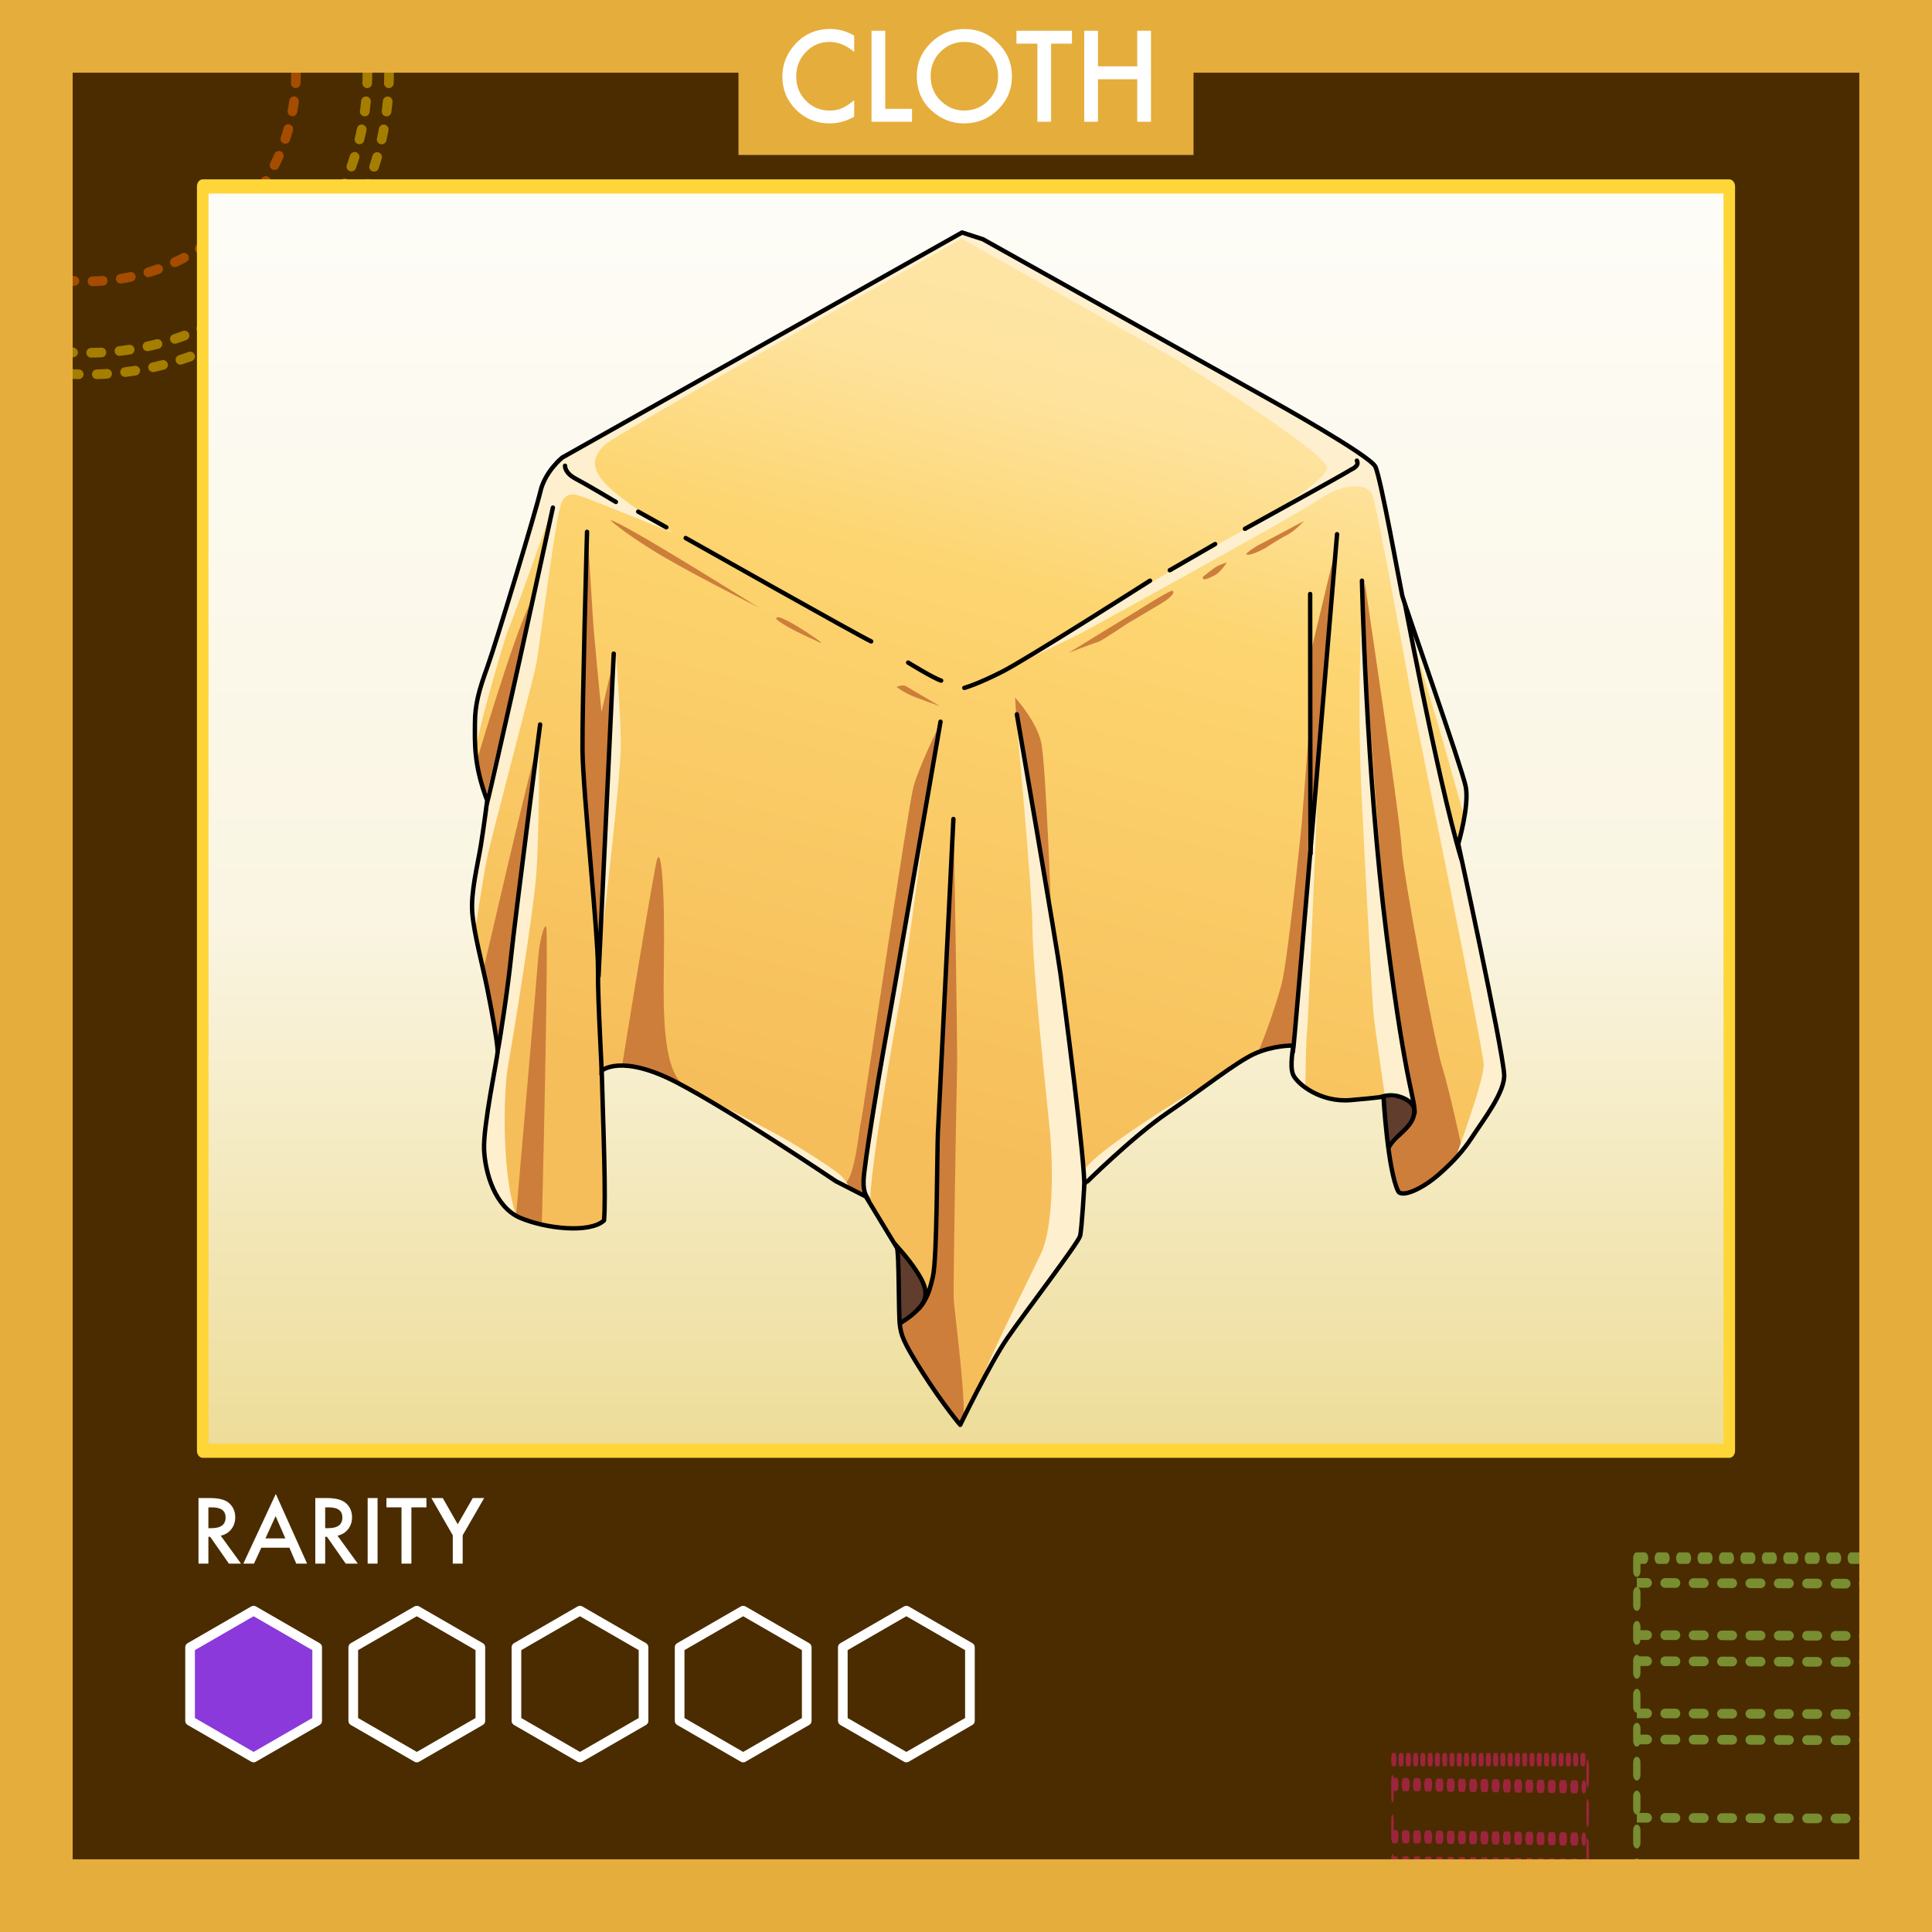
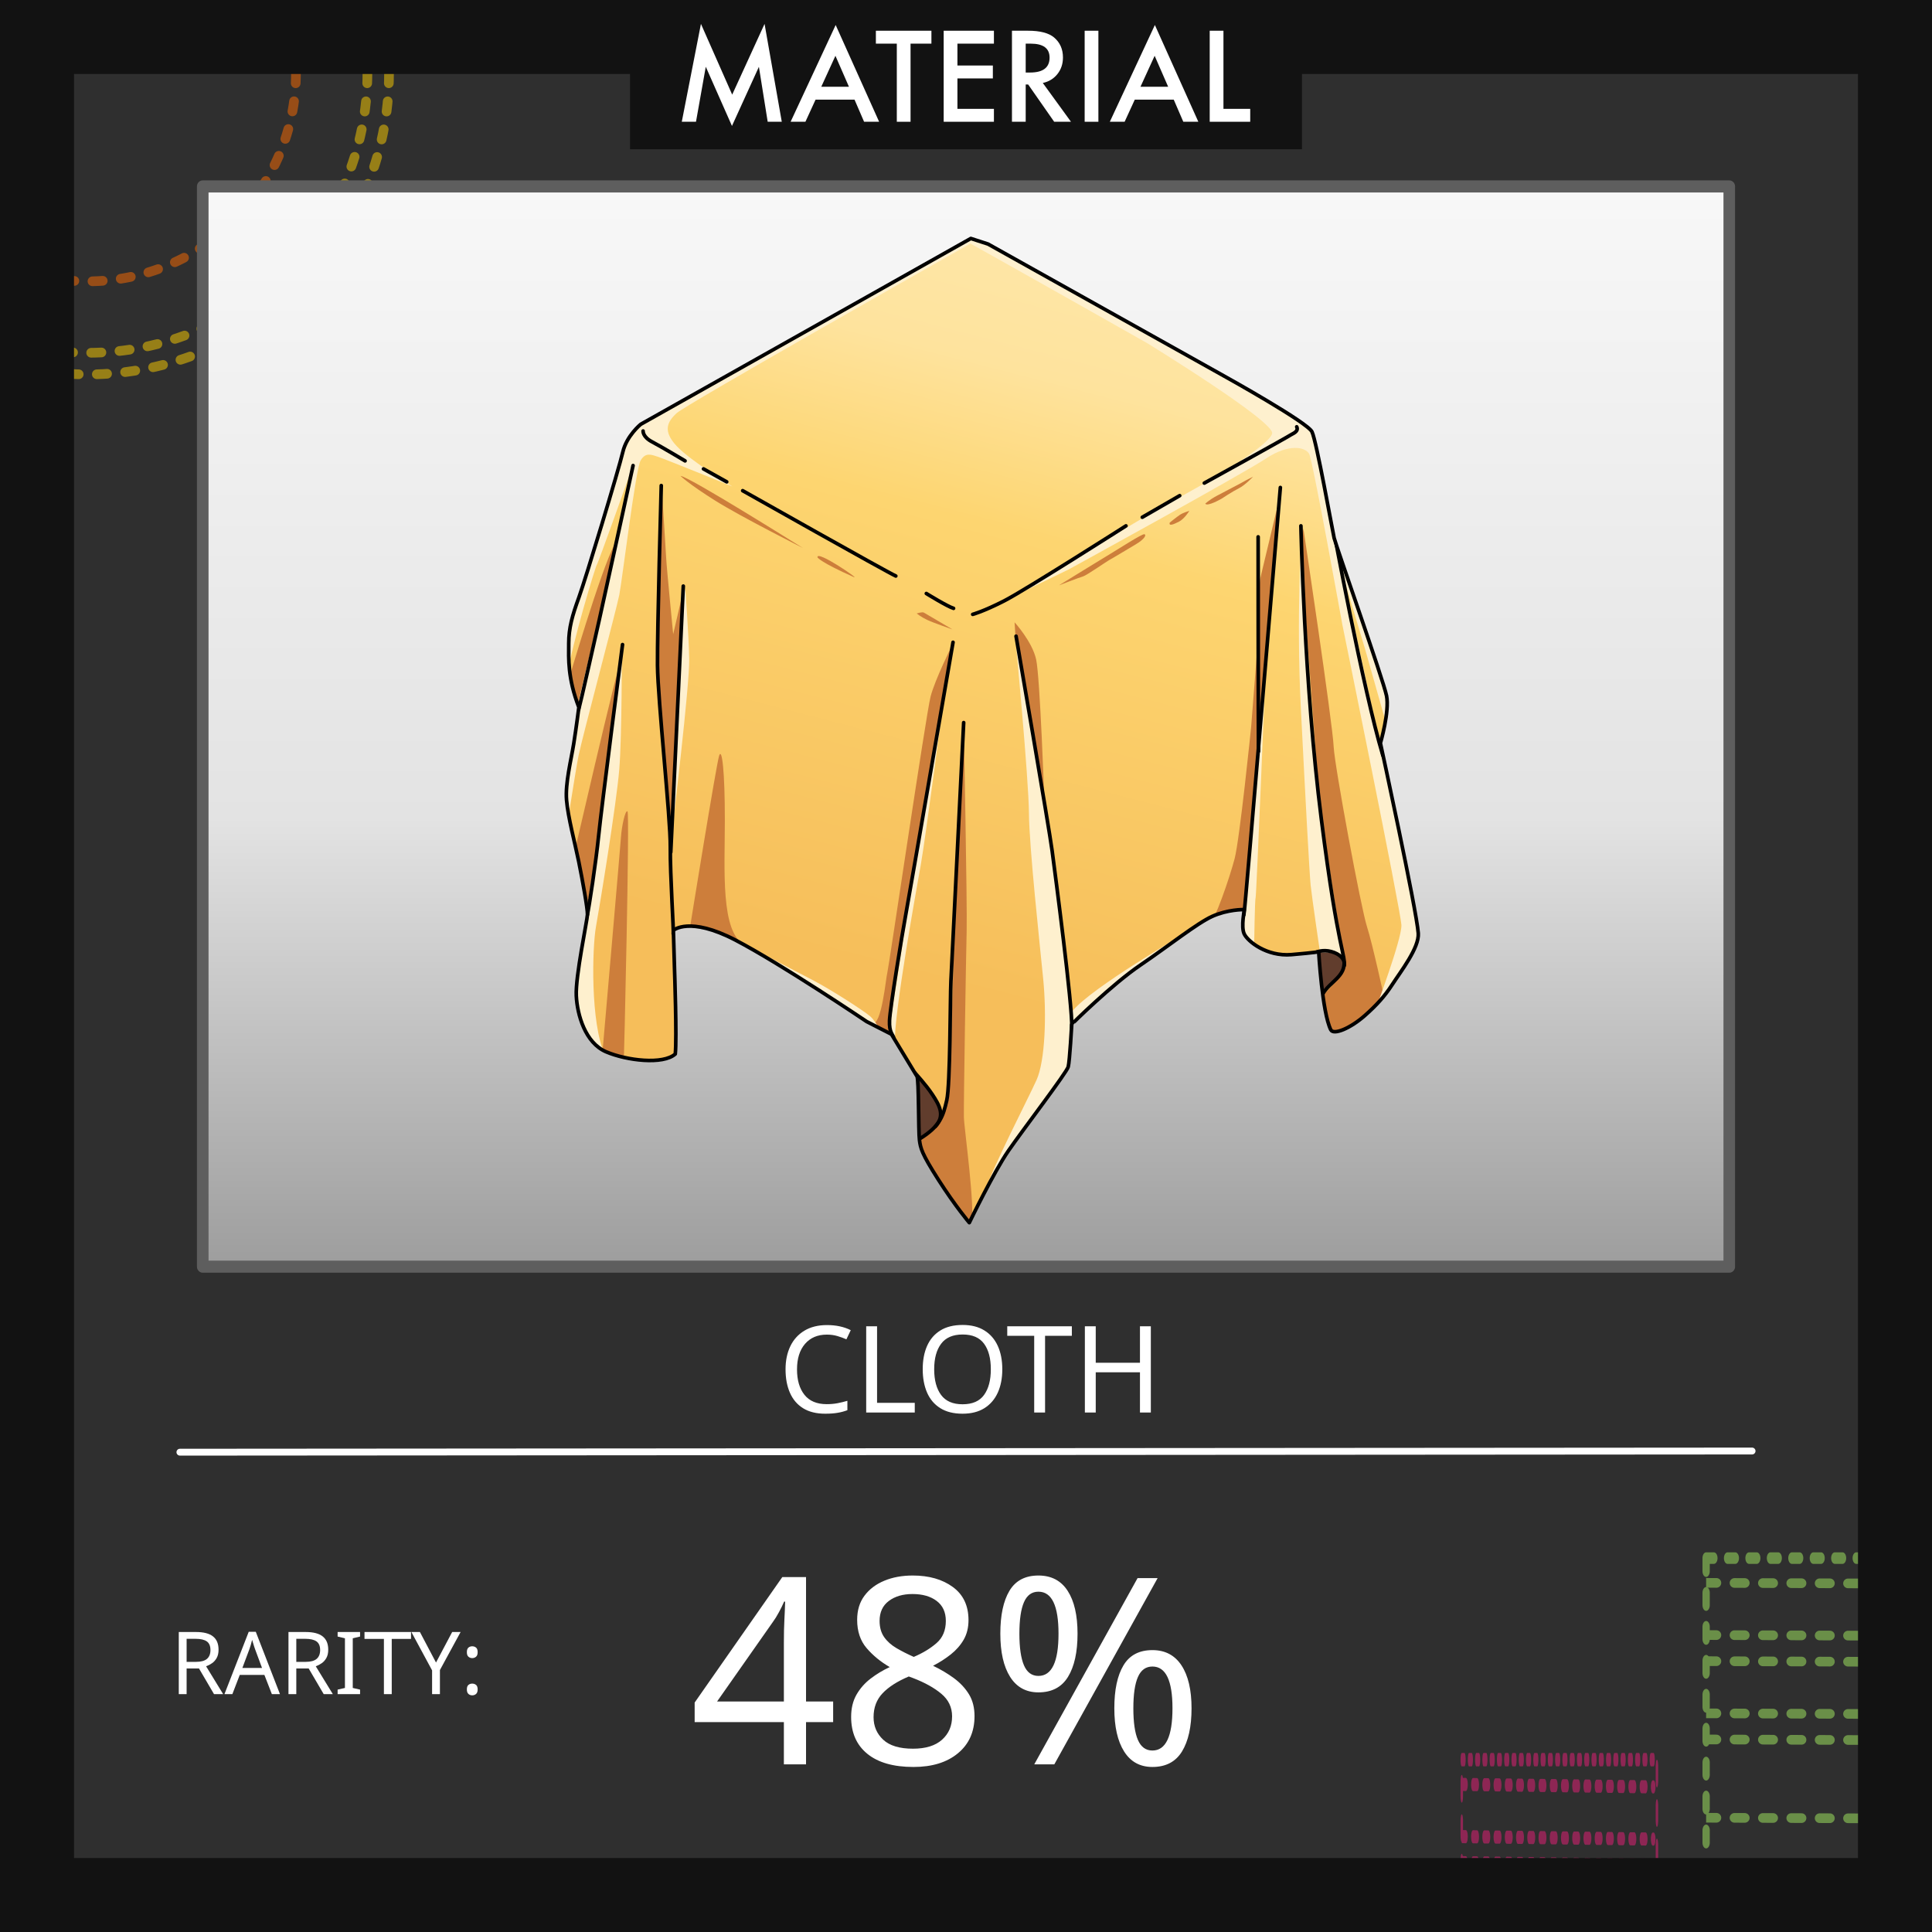
- <svg xmlns="http://www.w3.org/2000/svg" width="100%" height="100%" viewBox="0 0 800 800" version="1.1" xml:space="preserve" style="fill-rule:evenodd;clip-rule:evenodd;stroke-linecap:round;stroke-linejoin:round;stroke-miterlimit:1.5;">
-   <g id="cloth-card">
-     <rect id="bg" x="-48.418" y="-9.957" width="931.967" height="871.066" style="fill:rgb(74,44,0);" />
-     <g id="rectangles" transform="matrix(1,0,0,1,20.7283,64.1339)">
+ <svg xmlns="http://www.w3.org/2000/svg" width="100%" height="100%" viewBox="0 0 800 800" version="1.1" style="fill-rule:evenodd;clip-rule:evenodd;stroke-linecap:round;stroke-linejoin:round;stroke-miterlimit:1.5;">
+   <g id="materials-card">
+     <rect id="bg" x="-48.418" y="-9.957" width="931.967" height="871.066" style="fill:rgb(47,47,47);" />
+     <g id="rectangles" transform="matrix(1,0,0,1,49.4291,64.1339)">
      <g opacity="0.5">
        <g transform="matrix(0.660629,0,0,1.04551,351.522,-81.058)">
          <rect x="462.47" y="633.282" width="419.335" height="322.449" style="fill:none;" />
-           <clipPath id="_clip1">
+           <clipPath id="_clip1_metal">
            <rect x="462.47" y="633.282" width="419.335" height="322.449" />
          </clipPath>
-           <g clip-path="url(#_clip1)">
+           <g clip-path="url(#_clip1_metal)">
            <g transform="matrix(1.51371,0,0,0.956468,-452.99,37.369)">
              <path d="M604.78,633.282L877.032,634.306" style="fill:none;stroke:rgb(166,240,98);stroke-width:4px;stroke-dasharray:4.25,7.5,0,0;" />
            </g>
            <g transform="matrix(1.51371,0,0,0.956468,-452.99,58.0423)">
              <path d="M604.78,633.282L877.032,634.306" style="fill:none;stroke:rgb(166,240,98);stroke-width:4px;stroke-dasharray:4.25,7.5,0,0;" />
            </g>
            <g transform="matrix(1.51371,0,0,0.956468,-452.99,68.3789)">
              <path d="M604.78,633.282L877.032,634.306" style="fill:none;stroke:rgb(166,240,98);stroke-width:4px;stroke-dasharray:4.25,7.5,0,0;" />
            </g>
            <g transform="matrix(1.51371,0,0,0.956468,-452.99,89.0522)">
              <path d="M604.78,633.282L877.032,634.306" style="fill:none;stroke:rgb(166,240,98);stroke-width:4px;stroke-dasharray:4.25,7.5,0,0;" />
            </g>
            <g transform="matrix(1.51371,0,0,0.956468,-452.99,99.3888)">
              <path d="M604.78,633.282L877.032,634.306" style="fill:none;stroke:rgb(166,240,98);stroke-width:4px;stroke-dasharray:4.25,7.5,0,0;" />
            </g>
            <g transform="matrix(1.51371,0,0,0.956468,-452.99,130.399)">
              <path d="M604.78,633.282L877.032,634.306" style="fill:none;stroke:rgb(166,240,98);stroke-width:4px;stroke-dasharray:4.25,7.5,0,0;" />
            </g>
            <g transform="matrix(1.51371,0,0,0.956468,-452.99,151.072)">
              <path d="M604.78,633.282L877.032,634.306" style="fill:none;stroke:rgb(166,240,98);stroke-width:4px;stroke-dasharray:4.25,7.5,0,0;" />
            </g>
            <g transform="matrix(1.51371,0,0,0.956468,-452.99,171.745)">
              <path d="M604.78,633.282L877.032,634.306" style="fill:none;stroke:rgb(166,240,98);stroke-width:4px;stroke-dasharray:4.25,7.5,0,0;" />
            </g>
          </g>
          <rect x="462.47" y="633.282" width="419.335" height="322.449" style="fill:none;stroke:rgb(166,240,98);stroke-width:4.57px;stroke-dasharray:4.86,8.58,0,0;" />
        </g>
        <g transform="matrix(0.192707,0,0,1.04551,466.744,2.40586)">
          <rect x="462.47" y="633.282" width="419.335" height="322.449" style="fill:none;" />
-           <clipPath id="_clip2">
+           <clipPath id="_clip2_metal">
            <rect x="462.47" y="633.282" width="419.335" height="322.449" />
          </clipPath>
-           <g clip-path="url(#_clip2)">
+           <g clip-path="url(#_clip2_metal)">
            <g transform="matrix(1.51371,0,0,0.956468,-452.99,37.369)">
              <path d="M604.78,633.282L877.032,634.306" style="fill:none;stroke:rgb(237,30,121);stroke-width:5.43px;stroke-dasharray:5.77,10.18,0,0;" />
            </g>
            <g transform="matrix(1.51371,0,0,0.956468,-452.99,58.0423)">
              <path d="M604.78,633.282L877.032,634.306" style="fill:none;stroke:rgb(237,30,121);stroke-width:5.43px;stroke-dasharray:5.77,10.18,0,0;" />
            </g>
            <g transform="matrix(1.51371,0,0,0.956468,-452.99,68.3789)">
              <path d="M604.78,633.282L877.032,634.306" style="fill:none;stroke:rgb(237,30,121);stroke-width:5.43px;stroke-dasharray:5.77,10.18,0,0;" />
            </g>
            <g transform="matrix(1.51371,0,0,0.956468,-452.99,89.0522)">
              <path d="M604.78,633.282L877.032,634.306" style="fill:none;stroke:rgb(237,30,121);stroke-width:5.43px;stroke-dasharray:5.77,10.18,0,0;" />
            </g>
          </g>
          <rect x="462.47" y="633.282" width="419.335" height="322.449" style="fill:none;stroke:rgb(237,30,121);stroke-width:5.32px;stroke-dasharray:5.65,9.98,0,0;" />
        </g>
      </g>
    </g>
    <g id="circles" opacity="0.5">
      <g transform="matrix(1,0,0,1,-118.853,-94.5905)">
        <circle cx="155.124" cy="124.814" r="124.814" style="fill:none;stroke:rgb(255,207,0);stroke-width:4px;stroke-dasharray:4.25,7.5,0,0;" />
      </g>
      <g transform="matrix(0.928318,0,0,0.928318,-107.734,-85.6437)">
        <circle cx="155.124" cy="124.814" r="124.814" style="fill:none;stroke:rgb(255,207,0);stroke-width:4.31px;stroke-dasharray:4.58,8.08,0,0;" />
      </g>
      <g transform="matrix(0.691272,0,0,0.691272,-70.9623,-56.0571)">
        <circle cx="155.124" cy="124.814" r="124.814" style="fill:none;stroke:rgb(255,108,0);stroke-width:5.79px;stroke-dasharray:6.15,10.85,0,0;" />
      </g>
    </g>
-     <g id="rarity-bars">
-       <g transform="matrix(0.114833,0,0,0.114833,59.0756,653.445)">
-         <g id="rarity-bars-fill">
-           <path d="M400,117.517L629.266,249.774L629.266,514.685L400.192,646.941L400.192,647.052L400.096,646.997L400,647.052L400,646.941L170.925,514.685L170.925,249.774L400,117.517Z" style="fill:rgb(139,57,219);" />
-         </g>
-       </g>
-       <g id="rarity-bars-stroke">
-         <g transform="matrix(0.114833,0,0,0.114833,59.0756,653.445)">
-           <path d="M400,117.517L629.266,249.774L629.266,514.685L400.192,646.941L400.192,647.052L400.096,646.997L400,647.052L400,646.941L170.925,514.685L170.925,249.774L400,117.517Z" style="fill:none;stroke:white;stroke-width:34.83px;" />
-         </g>
-         <g transform="matrix(0.114833,0,0,0.114833,126.648,653.445)">
-           <path d="M400,117.517L629.266,249.774L629.266,514.685L400.192,646.941L400.192,647.052L400.096,646.997L400,647.052L400,646.941L170.925,514.685L170.925,249.774L400,117.517Z" style="fill:none;stroke:white;stroke-width:34.83px;" />
-         </g>
-         <g transform="matrix(0.114833,0,0,0.114833,194.22,653.445)">
-           <path d="M400,117.517L629.266,249.774L629.266,514.685L400.192,646.941L400.192,647.052L400.096,646.997L400,647.052L400,646.941L170.925,514.685L170.925,249.774L400,117.517Z" style="fill:none;stroke:white;stroke-width:34.83px;" />
-         </g>
-         <g transform="matrix(0.114833,0,0,0.114833,261.792,653.445)">
-           <path d="M400,117.517L629.266,249.774L629.266,514.685L400.192,646.941L400.192,647.052L400.096,646.997L400,647.052L400,646.941L170.925,514.685L170.925,249.774L400,117.517Z" style="fill:none;stroke:white;stroke-width:34.83px;" />
-         </g>
-         <g transform="matrix(0.114833,0,0,0.114833,329.364,653.445)">
-           <path d="M400,117.517L629.266,249.774L629.266,514.685L400.192,646.941L400.192,647.052L400.096,646.997L400,647.052L400,646.941L170.925,514.685L170.925,249.774L400,117.517Z" style="fill:none;stroke:white;stroke-width:34.83px;" />
-         </g>
-       </g>
+     <g transform="matrix(0.911866,0,0,0.911866,121.585,329.506)">
+       <text x="179.62px" y="439.84px" style="font-family:'Futura-Medium', 'Futura', sans-serif;font-weight:500;font-size:118.438px;fill:white;"> 48%</text>
    </g>
-     <g transform="matrix(0.720342,0,0,0.720342,23.1337,330.63)">
-       <path d="M94.756,423.775L106.426,439.84L99.468,439.84L88.702,424.41L87.676,424.41L87.676,439.84L81.988,439.84L81.988,402.144L88.653,402.144C93.633,402.144 97.23,403.08 99.444,404.952C101.885,407.035 103.106,409.786 103.106,413.204C103.106,415.873 102.341,418.168 100.811,420.089C99.281,422.009 97.263,423.238 94.756,423.775ZM87.676,419.454L89.483,419.454C94.87,419.454 97.564,417.395 97.564,413.277C97.564,409.42 94.944,407.491 89.703,407.491L87.676,407.491L87.676,419.454Z" style="fill:white;fill-rule:nonzero;" />
-       <path d="M134.234,430.684L118.096,430.684L113.897,439.84L107.769,439.84L126.421,399.776L144.415,439.84L138.189,439.84L134.234,430.684ZM131.915,425.338L126.324,412.52L120.464,425.338L131.915,425.338Z" style="fill:white;fill-rule:nonzero;" />
-       <path d="M161.895,423.775L173.565,439.84L166.607,439.84L155.84,424.41L154.815,424.41L154.815,439.84L149.127,439.84L149.127,402.144L155.792,402.144C160.772,402.144 164.369,403.08 166.583,404.952C169.024,407.035 170.245,409.786 170.245,413.204C170.245,415.873 169.48,418.168 167.95,420.089C166.42,422.009 164.402,423.238 161.895,423.775ZM154.815,419.454L156.622,419.454C162.009,419.454 164.703,417.395 164.703,413.277C164.703,409.42 162.082,407.491 156.841,407.491L154.815,407.491L154.815,419.454Z" style="fill:white;fill-rule:nonzero;" />
-       <rect x="179.229" y="402.144" width="5.688" height="37.695" style="fill:white;fill-rule:nonzero;" />
-       <path d="M204.376,407.491L204.376,439.84L198.687,439.84L198.687,407.491L190.02,407.491L190.02,402.144L213.018,402.144L213.018,407.491L204.376,407.491Z" style="fill:white;fill-rule:nonzero;" />
-       <path d="M228.155,423.555L215.85,402.144L222.393,402.144L231.011,417.208L239.654,402.144L246.197,402.144L233.843,423.555L233.843,439.84L228.155,439.84L228.155,423.555Z" style="fill:white;fill-rule:nonzero;" />
+     <g transform="matrix(0.720342,0,0,0.720342,14.7358,384.665)">
+       <text x="77.471px" y="439.84px" style="font-family:'Futura-Medium', 'Futura', sans-serif;font-weight:500;font-size:50px;fill:white;">RARIT<tspan x="216.021px 244.415px " y="439.84px 439.84px ">Y:</tspan>
+       </text>
    </g>
-     <path d="M800,800L800,0L-0,0L0,800L800,800ZM769.901,30.099L769.901,769.901C643.519,769.901 156.481,769.901 30.099,769.901C30.099,769.901 30.099,30.099 30.099,30.099L769.901,30.099Z" style="fill:rgb(229,173,59);" />
-     <g transform="matrix(0.685927,0,0,0.831317,126.966,3.55271e-15)">
-       <rect x="260.695" y="0" width="274.711" height="77.196" style="fill:rgb(229,173,59);" />
+     <g transform="matrix(1,0,0,1,-7.69409,0)">
+       <path d="M82.194,602.738L733.196,602.258C733.979,602.258 734.615,601.621 734.614,600.838C734.614,600.055 733.977,599.42 733.194,599.42L82.192,599.9C81.409,599.901 80.773,600.537 80.774,601.321C80.775,602.104 81.411,602.739 82.194,602.738Z" style="fill:white;" />
    </g>
-     <g id="guide" transform="matrix(1,0,0,1.22056,1.75676,-39.4524)">
-       <rect x="82.193" y="95.569" width="632.101" height="428.927" style="fill:url(#_Linear3);stroke:rgb(255,214,55);stroke-width:4.8px;" />
+     <g transform="matrix(1,0,0,1,120.441,145.046)">
+       <text x="201.79px" y="439.84px" style="font-family:'Futura-Medium', 'Futura', sans-serif;font-weight:500;font-size:50px;fill:white;">CLOTH</text>
    </g>
-     <g id="cloth" transform="matrix(0.726889,0,0,0.726889,107.619,49.3323)">
-       <path d="M400,64.574L172.196,192.811C172.196,192.811 162.421,200.702 159.803,212.045C157.186,223.387 134.24,299.275 129.558,312.167C124.876,325.06 122.541,333.248 122.502,344.021C122.463,354.794 121.674,367.728 129.483,388.132C129.483,388.132 127.767,401.861 125.95,413.223C124.134,424.586 120.018,440.438 120.995,452.214C121.973,463.989 126.81,481.867 129.428,494.743C132.045,507.618 135.563,527.074 135.423,531.159C135.283,535.243 127.067,573.813 127.715,587.162C128.363,600.511 133.976,619.744 148.238,625.864C162.499,631.985 187.725,634.92 196.032,627.393C197.173,616.166 195.524,569.496 195.524,569.496L194.724,542.042C194.724,542.042 205.701,532.179 237.491,548.744C269.281,565.31 328.13,605.026 328.13,605.026L345.221,613.766C345.221,613.766 361.507,640.725 362.845,642.838C364.183,644.95 363.779,681.205 364.552,686.825C365.324,692.445 365.92,695.857 377.659,714.227C389.399,732.598 398.952,743.807 398.952,743.807C398.952,743.807 415.881,708.758 425.925,694.209C435.968,679.66 466.195,640.19 467.217,636.223C468.239,632.256 469.621,607.21 469.644,606.948C469.667,606.686 497.686,579.142 517.013,566.035C536.34,552.929 556.161,537.096 566.673,532.376C577.185,527.656 588.085,527.661 588.547,527.779C589.009,527.898 586.295,539.35 588.646,544.471C590.998,549.592 604.134,560.28 621.304,558.816C638.473,557.352 640.062,556.808 640.062,556.808C640.062,556.808 642.427,598.558 648.399,610.659C650.343,614.598 662.053,609.583 671.879,600.905C679.859,593.857 685.534,587.636 690.676,579.719C696.829,570.245 709.507,554.037 708.794,544.066C707.618,527.635 682.661,412.872 682.661,412.872C682.661,412.872 689.079,391.008 686.891,380.162C684.702,369.315 651.842,276.154 650.735,271.324C649.627,266.494 638.583,204.45 635.434,197.976C632.284,191.503 576.319,160.376 576.319,160.376L411.905,68.435L400,64.574Z" style="fill:url(#_Linear4);" />
+     <path id="border" d="M800,801.235L800,-4.106L-0,-4.106L0,801.235L800,801.235ZM260.875,30.644L30.644,30.644C30.644,30.644 30.644,769.356 30.644,769.356C30.644,769.356 769.356,769.356 769.356,769.356L769.356,30.644L539.125,30.644L539.125,61.806L260.875,61.806L260.875,30.644Z" style="fill:rgb(18,18,18);" />
+     <g id="guide" transform="matrix(1,0,0,1.04284,1.75676,-22.4672)">
+       <rect x="82.193" y="95.569" width="632.101" height="428.927" style="fill:url(#_Linear3_card);stroke:rgb(94,94,94);stroke-width:4.8px;" />
+     </g>
+     <g id="cloth" transform="scale(0.6) translate(270,100)">
+       <path d="M400,64.574L172.196,192.811C172.196,192.811 162.421,200.702 159.803,212.045C157.186,223.387 134.24,299.275 129.558,312.167C124.876,325.06 122.541,333.248 122.502,344.021C122.463,354.794 121.674,367.728 129.483,388.132C129.483,388.132 127.767,401.861 125.95,413.223C124.134,424.586 120.018,440.438 120.995,452.214C121.973,463.989 126.81,481.867 129.428,494.743C132.045,507.618 135.563,527.074 135.423,531.159C135.283,535.243 127.067,573.813 127.715,587.162C128.363,600.511 133.976,619.744 148.238,625.864C162.499,631.985 187.725,634.92 196.032,627.393C197.173,616.166 195.524,569.496 195.524,569.496L194.724,542.042C194.724,542.042 205.701,532.179 237.491,548.744C269.281,565.31 328.13,605.026 328.13,605.026L345.221,613.766C345.221,613.766 361.507,640.725 362.845,642.838C364.183,644.95 363.779,681.205 364.552,686.825C365.324,692.445 365.92,695.857 377.659,714.227C389.399,732.598 398.952,743.807 398.952,743.807C398.952,743.807 415.881,708.758 425.925,694.209C435.968,679.66 466.195,640.19 467.217,636.223C468.239,632.256 469.621,607.21 469.644,606.948C469.667,606.686 497.686,579.142 517.013,566.035C536.34,552.929 556.161,537.096 566.673,532.376C577.185,527.656 588.085,527.661 588.547,527.779C589.009,527.898 586.295,539.35 588.646,544.471C590.998,549.592 604.134,560.28 621.304,558.816C638.473,557.352 640.062,556.808 640.062,556.808C640.062,556.808 642.427,598.558 648.399,610.659C650.343,614.598 662.053,609.583 671.879,600.905C679.859,593.857 685.534,587.636 690.676,579.719C696.829,570.245 709.507,554.037 708.794,544.066C707.618,527.635 682.661,412.872 682.661,412.872C682.661,412.872 689.079,391.008 686.891,380.162C684.702,369.315 651.842,276.154 650.735,271.324C649.627,266.494 638.583,204.45 635.434,197.976C632.284,191.503 576.319,160.376 576.319,160.376L411.905,68.435L400,64.574Z" style="fill:url(#_Linear4_cloth);" />
      <clipPath id="_clip5">
        <path d="M400,64.574L172.196,192.811C172.196,192.811 162.421,200.702 159.803,212.045C157.186,223.387 134.24,299.275 129.558,312.167C124.876,325.06 122.541,333.248 122.502,344.021C122.463,354.794 121.674,367.728 129.483,388.132C129.483,388.132 127.767,401.861 125.95,413.223C124.134,424.586 120.018,440.438 120.995,452.214C121.973,463.989 126.81,481.867 129.428,494.743C132.045,507.618 135.563,527.074 135.423,531.159C135.283,535.243 127.067,573.813 127.715,587.162C128.363,600.511 133.976,619.744 148.238,625.864C162.499,631.985 187.725,634.92 196.032,627.393C197.173,616.166 195.524,569.496 195.524,569.496L194.724,542.042C194.724,542.042 205.701,532.179 237.491,548.744C269.281,565.31 328.13,605.026 328.13,605.026L345.221,613.766C345.221,613.766 361.507,640.725 362.845,642.838C364.183,644.95 363.779,681.205 364.552,686.825C365.324,692.445 365.92,695.857 377.659,714.227C389.399,732.598 398.952,743.807 398.952,743.807C398.952,743.807 415.881,708.758 425.925,694.209C435.968,679.66 466.195,640.19 467.217,636.223C468.239,632.256 469.621,607.21 469.644,606.948C469.667,606.686 497.686,579.142 517.013,566.035C536.34,552.929 556.161,537.096 566.673,532.376C577.185,527.656 588.085,527.661 588.547,527.779C589.009,527.898 586.295,539.35 588.646,544.471C590.998,549.592 604.134,560.28 621.304,558.816C638.473,557.352 640.062,556.808 640.062,556.808C640.062,556.808 642.427,598.558 648.399,610.659C650.343,614.598 662.053,609.583 671.879,600.905C679.859,593.857 685.534,587.636 690.676,579.719C696.829,570.245 709.507,554.037 708.794,544.066C707.618,527.635 682.661,412.872 682.661,412.872C682.661,412.872 689.079,391.008 686.891,380.162C684.702,369.315 651.842,276.154 650.735,271.324C649.627,266.494 638.583,204.45 635.434,197.976C632.284,191.503 576.319,160.376 576.319,160.376L411.905,68.435L400,64.574Z" />
      </clipPath>
      <g clip-path="url(#_clip5)">
        <path d="M121.113,373.732C121.113,373.732 145.07,291.566 154.382,275.349C150.812,295.203 127.799,390.573 127.799,390.573L121.113,373.732ZM124.173,498.19C124.173,498.19 156.618,356.915 158.739,355.161C160.859,353.406 138.682,508.691 137.949,513.376C137.216,518.061 131.277,535.043 131.277,535.043L124.173,498.19ZM145.789,626.047C145.789,626.047 158.143,484.096 158.575,477.465C159.007,470.834 161.369,458.97 163.041,459.919C164.712,460.868 160.651,633.312 160.435,634.749C160.219,636.186 145.789,626.047 145.789,626.047ZM186.616,235.404C186.616,235.404 189.351,277.398 189.723,284.767C190.095,292.135 194.583,337.713 194.583,337.713L201.225,309.022L196.801,413.809L192.68,472.539C192.68,472.539 182.686,363.716 183.598,357.244C184.509,350.771 186.616,235.404 186.616,235.404ZM206.418,538.632C206.418,538.632 224.384,427.223 226.306,421.489C228.228,415.755 230.268,431.819 230.24,466.281C230.213,500.743 227.161,542.889 243.817,552.296C260.474,561.704 212.316,549.118 212.316,549.118L206.418,538.632ZM387.237,344.998C387.237,344.998 375.302,368.823 372.223,380.713C369.145,392.602 343.256,568.464 342.318,571.587C341.381,574.709 338.479,608.05 331.96,606.317C325.44,604.585 338.532,618.11 338.532,618.11L346.208,615.715C346.208,615.715 342.802,594.11 350.528,558.774C358.253,523.438 387.237,344.998 387.237,344.998ZM395.136,400.793C395.136,400.793 397.57,524.575 397.121,542.339C396.672,560.102 394.994,662.844 395.21,671.022C395.425,679.2 403.261,733.919 400.333,744.617C397.405,755.316 367.007,711.213 367.007,711.213L364.074,686.929C364.074,686.929 379.479,672.005 380.018,671.286C380.557,670.566 383.419,660.249 384.761,647.23C386.103,634.211 389.294,524.304 389.294,524.304L395.136,400.793ZM430.958,341.613L430.191,329.467C430.191,329.467 442.373,342.738 445.08,355.141C447.788,367.545 450.752,452.542 450.752,452.542L430.958,341.613ZM613.157,243.197C613.157,243.197 601.219,293.167 599.777,299.019C598.336,304.871 597.601,348.631 597.601,348.631L593.445,401.77C593.445,401.77 585.597,479.072 582.031,492.67C578.466,506.267 568.572,534.873 563.752,540.272C558.932,545.671 588.181,528.558 588.181,528.558L601.772,383.466L613.157,243.197ZM629.485,264.604C629.485,264.604 649.672,398.849 650.429,415.574C651.008,428.37 669.257,526.802 673.415,539.598C677.156,551.113 685.467,589.349 685.467,589.349L649.463,622.142L642.149,587.685C642.149,587.685 656.844,574.445 657.227,565.783C657.61,557.122 639.37,452.424 639.565,444.489C639.76,436.553 627.599,282.432 627.786,279.843C627.973,277.254 629.485,264.604 629.485,264.604ZM199.609,228.408C199.609,228.408 205.076,233.87 223.439,245.402C241.802,256.934 284.363,278.249 284.202,278.237C284.04,278.226 206.673,229.474 199.609,228.408ZM294.191,284.697C294.191,284.697 296.042,287.988 319.267,298.255C324.237,300.452 293.047,279.032 294.191,284.697ZM362.646,323.384C362.646,323.384 365.555,325.756 369.836,327.79C374.118,329.824 387.326,334.371 387.326,334.371C387.326,334.371 368.747,323.434 367.589,322.776C366.431,322.118 362.646,323.384 362.646,323.384ZM460.829,303.957C460.829,303.957 492.386,284.518 496.871,281.855C501.355,279.193 518.117,268.371 519.722,268.681C521.328,268.991 520.182,271.909 513.786,275.695C507.39,279.48 496.336,286.171 495.541,286.489C494.745,286.808 479.794,297.181 477.427,297.814C475.06,298.447 460.829,303.957 460.829,303.957ZM537.249,260.688C537.249,260.688 542.041,256.786 544.329,255.273C546.618,253.76 550.817,252.565 550.817,252.565C550.817,252.565 547.465,258.052 543.664,260.001C539.864,261.95 536.502,263.306 537.249,260.688ZM561.796,247.59C561.796,247.59 564.505,245.012 569.427,242.345C574.35,239.678 586.748,233.347 588.092,232.489C589.437,231.631 594.753,229.018 594.753,229.018C594.753,229.018 589.271,234.873 584.972,236.988C580.672,239.103 573.099,244.137 573.099,244.137C573.099,244.137 563.181,249.898 561.796,247.59Z" style="fill:rgb(205,126,59);" />
        <path d="M362.374,641.761C362.374,641.761 372.639,652.325 375.448,658.889C378.258,665.453 383.077,670.839 376.701,676.155C370.326,681.47 364.212,686.461 364.212,686.461L362.374,641.761ZM640.519,556.789C640.519,556.789 652.225,556.607 655.289,560.398C658.353,564.189 659.086,567.622 657.113,570.572C655.141,573.521 643.191,585.186 643.191,585.186L640.519,556.789Z" style="fill:rgb(97,61,45);" />
        <path d="M430.833,341.039C430.833,341.039 439.958,437.849 440.111,461.152C440.263,484.454 447.595,551.617 449.969,575.878C452.342,600.139 451.346,632.051 445.34,645.364C439.334,658.678 414.879,705.747 409.916,721.935C404.954,738.124 481.828,643.085 481.828,643.085L546.497,544.997C546.497,544.997 483.66,581.439 470.324,597.525C468.868,585.683 462.907,537.075 456.897,494.888C451.973,460.321 446.679,430.06 446.641,427.916C446.558,423.153 430.833,341.039 430.833,341.039ZM159.135,347.401C159.135,347.401 159.284,407.658 157.349,431.234C155.413,454.811 143.98,524.707 141.319,539.382C138.658,554.057 137.363,606.097 147.462,627.982C157.562,649.866 121.009,612.703 121.009,612.703L132.093,545.606C142.507,484.363 150.669,417.242 159.135,347.401ZM380.807,385.871C380.807,385.871 368.823,477.994 365.388,497.232C361.953,516.469 347.075,599.091 347.577,619.269C348.079,639.447 343.529,611.502 343.529,611.502L364.486,475.893L380.807,385.871ZM243.201,551.487C243.201,551.487 279.038,570.173 291.708,576.834C304.378,583.495 325.771,597.357 330.289,601.18C334.807,605.003 338.528,613.399 338.528,613.399L243.201,551.487ZM403.888,61.661C404.224,61.799 404.577,61.961 404.946,62.15C413.178,66.347 635.287,189.637 635.287,189.637L651.692,223.225L700.804,363.422L688.51,405.924L672.076,347.913L657.611,299.769L691.058,454.092C691.058,454.092 714.732,544.565 713.086,558.811C711.439,573.056 679.144,597.014 679.144,597.014C679.144,597.014 697.496,548.107 697.157,538.497C696.819,528.888 656.461,331.447 656.347,330.83C656.232,330.212 636.022,217.827 633.503,213.23C630.983,208.632 619.708,205.791 603.691,216.448C587.673,227.105 467.708,292.894 467.708,292.894L421.821,315.23L520.537,256.399L563.735,232.183C563.735,232.183 605.934,207.425 607.955,199.199C609.977,190.972 522.626,137.448 522.092,137.025C521.607,136.64 418.834,78.697 399.76,68.115C371.16,84.292 203.223,179.378 196.981,185.113C190.157,191.384 187.511,197.685 196.981,207.835C206.451,217.984 235.455,235.718 235.455,235.718C235.455,235.718 188.936,216.805 184.143,215.247C179.35,213.689 175.489,212.023 172.088,217.817C168.687,223.611 159.418,300.15 157.411,310.448C155.404,320.745 131.664,409.565 129.309,421.333C126.953,433.1 121.43,469.753 121.43,469.753C121.43,469.753 119.391,451.934 121.43,430.614C123.469,409.293 129.309,383.999 129.309,383.999L150.682,294.806L165.007,226.295C165.007,226.295 142.615,289.207 141.896,289.734C141.178,290.261 124.907,343.517 121.43,366.389C117.953,389.261 121.43,306.138 121.43,306.138L150.682,205.458L172.088,170.741L307.954,92.299L403.888,54.674L403.888,61.661ZM628.273,268.903C628.273,268.903 624.491,324.116 627.748,388.589C631.006,453.061 633.712,503.183 634.523,510.98C635.334,518.776 640.986,557.351 640.986,557.351C640.986,557.351 655.704,556.453 656.931,562.208C658.157,567.963 639.324,449.539 638.017,435.169C629.426,340.742 628.273,268.903 628.273,268.903ZM603.766,353.493C603.766,353.493 597.079,519.071 596.532,519.71C595.984,520.35 595.547,551.817 595.547,551.817C595.547,551.817 585.987,547.354 587.247,537.196C588.508,527.039 603.766,353.493 603.766,353.493ZM202.909,306.007C202.909,306.007 205.281,337.039 205.641,354.757C206,372.476 194.187,470.583 194.187,470.583L200.465,321.709L202.909,306.007Z" style="fill:rgb(254,240,206);" />
        <g id="lines">
          <path d="M166.9,221.294C166.9,221.294 147.05,312.436 143.663,327.358C140.275,342.28 130.893,384.189 129.319,389.819M159.63,344.841C159.63,344.841 145.046,457.826 143.168,476.42C141.291,495.015 136.459,526.616 135.319,531.473M186.354,235.095C186.354,235.095 183.551,335.338 183.757,359.128C183.962,382.919 192.76,464.599 192.594,484.379C192.429,504.159 195.104,543.93 194.613,544.194M201.559,304.477C201.559,304.477 193.447,478.378 192.913,488.167" style="fill:none;stroke:black;stroke-width:2.5px;" />
          <path d="M387.715,343.267C387.715,343.267 357.529,518.126 354.986,531.823C352.443,545.519 344.232,595.779 343.891,604.315C343.55,612.85 346.227,613.56 346.846,616.527" style="fill:none;stroke:black;stroke-width:2.5px;" />
          <path d="M395.063,398.691C395.063,398.691 386.838,564.743 386.263,577.032C385.687,589.322 385.842,648.695 383.381,659.356C380.92,670.018 378.901,677.232 364.759,685.882" style="fill:none;stroke:black;stroke-width:2.5px;" />
          <path d="M431.215,339.053C431.215,339.053 454.011,471.236 456.111,487.207C458.211,503.178 470.254,594.216 469.68,609.475" style="fill:none;stroke:black;stroke-width:2.5px;" />
          <path d="M613.614,236.433C613.614,236.433 589.065,530.334 588.495,531.329" style="fill:none;stroke:black;stroke-width:2.5px;" />
          <path d="M598.284,270.504C598.284,270.504 598.357,402.408 598.517,418.55" style="fill:none;stroke:black;stroke-width:2.5px;" />
          <path d="M627.796,262.91C627.796,262.91 630.011,371.253 641.87,465.121C653.73,558.989 658.95,558.478 657.415,567.121C655.88,575.763 644.383,579.795 641.745,588.746" style="fill:none;stroke:black;stroke-width:2.5px;" />
          <path d="M649.723,262.453C649.723,262.453 670.635,375.783 684.373,421.413M173.823,197.452C173.823,197.452 173.45,201.474 179.952,204.884C186.454,208.294 202.787,218.068 202.787,218.068" style="fill:none;stroke:black;stroke-width:2.5px;" />
          <path d="M361.381,640.419C361.381,640.419 368.911,648.481 373.471,655.401C378.424,662.919 382.379,669.942 375.478,677.455" style="fill:none;stroke:black;stroke-width:2.5px;" />
          <path d="M638.503,557.141C638.503,557.141 642.919,555.107 648.752,556.714C654.585,558.321 658.415,561.967 657.718,566.328" style="fill:none;stroke:black;stroke-width:2.5px;" />
          <path d="M215.501,223.597L231.523,232.534" style="fill:none;stroke:black;stroke-width:2.5px;" />
          <path d="M242.547,238.634C242.547,238.634 341.804,294.638 348.222,297.519" style="fill:none;stroke:black;stroke-width:2.5px;" />
          <path d="M369.287,309.591C369.287,309.591 383.822,318.575 388.075,319.833" style="fill:none;stroke:black;stroke-width:2.5px;" />
          <path d="M401.294,323.985C401.294,323.985 408.411,322.113 422.81,314.788C437.209,307.463 507.065,262.918 507.065,262.918" style="fill:none;stroke:black;stroke-width:2.5px;" />
          <path d="M518.341,256.965L544.146,242.069" style="fill:none;stroke:black;stroke-width:2.5px;" />
          <path d="M561.142,233.383C561.142,233.383 619.297,201.288 620.744,200.148C621.629,199.451 626.552,197.941 624.905,194.552" style="fill:none;stroke:black;stroke-width:2.5px;" />
        </g>
      </g>
      <path d="M400,64.574L172.196,192.811C172.196,192.811 162.421,200.702 159.803,212.045C157.186,223.387 134.24,299.275 129.558,312.167C124.876,325.06 122.541,333.248 122.502,344.021C122.463,354.794 121.674,367.728 129.483,388.132C129.483,388.132 127.767,401.861 125.95,413.223C124.134,424.586 120.018,440.438 120.995,452.214C121.973,463.989 126.81,481.867 129.428,494.743C132.045,507.618 135.563,527.074 135.423,531.159C135.283,535.243 127.067,573.813 127.715,587.162C128.363,600.511 133.976,619.744 148.238,625.864C162.499,631.985 187.725,634.92 196.032,627.393C197.173,616.166 195.524,569.496 195.524,569.496L194.724,542.042C194.724,542.042 205.701,532.179 237.491,548.744C269.281,565.31 328.13,605.026 328.13,605.026L345.221,613.766C345.221,613.766 361.507,640.725 362.845,642.838C364.183,644.95 363.779,681.205 364.552,686.825C365.324,692.445 365.92,695.857 377.659,714.227C389.399,732.598 398.952,743.807 398.952,743.807C398.952,743.807 415.881,708.758 425.925,694.209C435.968,679.66 466.195,640.19 467.217,636.223C468.239,632.256 469.621,607.21 469.644,606.948C469.667,606.686 497.686,579.142 517.013,566.035C536.34,552.929 556.161,537.096 566.673,532.376C577.185,527.656 588.085,527.661 588.547,527.779C589.009,527.898 586.295,539.35 588.646,544.471C590.998,549.592 604.134,560.28 621.304,558.816C638.473,557.352 640.062,556.808 640.062,556.808C640.062,556.808 642.427,598.558 648.399,610.659C650.343,614.598 662.053,609.583 671.879,600.905C679.859,593.857 685.534,587.636 690.676,579.719C696.829,570.245 709.507,554.037 708.794,544.066C707.618,527.635 682.661,412.872 682.661,412.872C682.661,412.872 689.079,391.008 686.891,380.162C684.702,369.315 651.842,276.154 650.735,271.324C649.627,266.494 638.583,204.45 635.434,197.976C632.284,191.503 576.319,160.376 576.319,160.376L411.905,68.435L400,64.574Z" style="fill:none;stroke:black;stroke-width:2.5px;" />
    </g>
-     <g transform="matrix(1,0,0,1,49.0114,-2.65748)">
-       <path d="M304.687,17.407L304.687,24.145C301.4,21.395 297.998,20.019 294.482,20.019C290.609,20.019 287.345,21.411 284.692,24.194C282.023,26.961 280.688,30.347 280.688,34.351C280.688,38.306 282.023,41.642 284.692,44.36C287.361,47.078 290.633,48.437 294.507,48.437C296.509,48.437 298.209,48.112 299.609,47.461C300.39,47.135 301.2,46.696 302.038,46.143C302.877,45.589 303.76,44.922 304.687,44.141L304.687,51.001C301.432,52.84 298.014,53.76 294.433,53.76C289.046,53.76 284.448,51.88 280.639,48.12C276.847,44.328 274.951,39.754 274.951,34.399C274.951,29.598 276.538,25.317 279.712,21.558C283.618,16.951 288.672,14.648 294.873,14.648C298.258,14.648 301.53,15.568 304.687,17.407Z" style="fill:white;fill-rule:nonzero;" />
-       <path d="M317.554,15.381L317.554,47.729L328.637,47.729L328.637,53.076L311.865,53.076L311.865,15.381L317.554,15.381Z" style="fill:white;fill-rule:nonzero;" />
-       <path d="M330.615,34.058C330.615,28.752 332.56,24.194 336.45,20.386C340.324,16.577 344.979,14.673 350.415,14.673C355.786,14.673 360.392,16.593 364.233,20.435C368.091,24.276 370.019,28.89 370.019,34.277C370.019,39.697 368.082,44.295 364.209,48.071C360.319,51.864 355.623,53.76 350.122,53.76C345.255,53.76 340.885,52.075 337.012,48.706C332.747,44.979 330.615,40.096 330.615,34.058ZM336.352,34.131C336.352,38.297 337.752,41.724 340.552,44.409C343.335,47.095 346.549,48.437 350.195,48.437C354.15,48.437 357.487,47.07 360.205,44.336C362.923,41.569 364.282,38.2 364.282,34.228C364.282,30.208 362.939,26.839 360.254,24.121C357.584,21.387 354.28,20.019 350.342,20.019C346.419,20.019 343.107,21.387 340.405,24.121C337.703,26.823 336.352,30.159 336.352,34.131Z" style="fill:white;fill-rule:nonzero;" />
-       <path d="M386.23,20.727L386.23,53.076L380.542,53.076L380.542,20.727L371.875,20.727L371.875,15.381L394.873,15.381L394.873,20.727L386.23,20.727Z" style="fill:white;fill-rule:nonzero;" />
-       <path d="M405.639,30.127L421.899,30.127L421.899,15.381L427.588,15.381L427.588,53.076L421.899,53.076L421.899,35.474L405.639,35.474L405.639,53.076L399.951,53.076L399.951,15.381L405.639,15.381L405.639,30.127Z" style="fill:white;fill-rule:nonzero;" />
+     <g id="material-text" transform="matrix(1,0,0,1,15.3933,-2.65748)">
+       <path d="M266.919,53.076L274.853,12.549L287.793,41.846L301.196,12.549L308.325,53.076L302.49,53.076L298.852,30.322L287.695,54.81L276.855,30.298L272.803,53.076L266.919,53.076Z" style="fill:white;fill-rule:nonzero;" />
+       <path d="M338.452,43.921L322.314,43.921L318.115,53.076L311.987,53.076L330.639,13.013L348.633,53.076L342.407,53.076L338.452,43.921ZM336.133,38.574L330.542,25.757L324.682,38.574L336.133,38.574Z" style="fill:white;fill-rule:nonzero;" />
+       <path d="M361.645,20.727L361.645,53.076L355.957,53.076L355.957,20.727L347.29,20.727L347.29,15.381L370.288,15.381L370.288,20.727L361.645,20.727Z" style="fill:white;fill-rule:nonzero;" />
+       <path d="M396.167,20.727L381.054,20.727L381.054,29.785L395.727,29.785L395.727,35.132L381.054,35.132L381.054,47.729L396.167,47.729L396.167,53.076L375.366,53.076L375.366,15.381L396.167,15.381L396.167,20.727Z" style="fill:white;fill-rule:nonzero;" />
+       <path d="M416.406,37.012L428.076,53.076L421.118,53.076L410.351,37.646L409.326,37.646L409.326,53.076L403.637,53.076L403.637,15.381L410.303,15.381C415.283,15.381 418.88,16.317 421.094,18.188C423.535,20.272 424.756,23.022 424.756,26.44C424.756,29.11 423.991,31.405 422.461,33.325C420.931,35.246 418.913,36.475 416.406,37.012ZM409.326,32.69L411.133,32.69C416.52,32.69 419.214,30.631 419.214,26.514C419.214,22.656 416.593,20.727 411.352,20.727L409.326,20.727L409.326,32.69Z" style="fill:white;fill-rule:nonzero;" />
+       <rect x="433.74" y="15.381" width="5.688" height="37.695" style="fill:white;fill-rule:nonzero;" />
+       <path d="M470.63,43.921L454.492,43.921L450.293,53.076L444.165,53.076L462.817,13.013L480.81,53.076L474.585,53.076L470.63,43.921ZM468.31,38.574L462.72,25.757L456.86,38.574L468.31,38.574Z" style="fill:white;fill-rule:nonzero;" />
+       <path d="M491.211,15.381L491.211,47.729L502.295,47.729L502.295,53.076L485.522,53.076L485.522,15.381L491.211,15.381Z" style="fill:white;fill-rule:nonzero;" />
    </g>
  </g>
  <defs>
-     <linearGradient id="_Linear3" x1="0" y1="0" x2="1" y2="0" gradientUnits="userSpaceOnUse" gradientTransform="matrix(4.53316e-14,-606.541,632.523,3.1732e-14,398.243,611.015)">
-       <stop offset="0" style="stop-color:rgb(231,208,115);stop-opacity:1" />
-       <stop offset="0.44" style="stop-color:rgb(250,245,226);stop-opacity:1" />
+     <linearGradient id="_Linear3_card" x1="0" y1="0" x2="1" y2="0" gradientUnits="userSpaceOnUse" gradientTransform="matrix(3.89688e-14,-610.267,636.408,3.73681e-14,398.243,614.74)">
+       <stop offset="0" style="stop-color:rgb(122,122,122);stop-opacity:1" />
+       <stop offset="0.44" style="stop-color:rgb(227,227,227);stop-opacity:1" />
      <stop offset="1" style="stop-color:white;stop-opacity:1" />
    </linearGradient>
-     <linearGradient id="_Linear4" x1="0" y1="0" x2="1" y2="0" gradientUnits="userSpaceOnUse" gradientTransform="matrix(-138.876,528.684,-528.684,-138.876,539.753,57.9244)">
+     <linearGradient id="_Linear4_cloth" x1="0" y1="0" x2="1" y2="0" gradientUnits="userSpaceOnUse" gradientTransform="matrix(-138.876,528.684,-528.684,-138.876,539.753,57.9244)">
      <stop offset="0" style="stop-color:rgb(254,231,171);stop-opacity:1" />
      <stop offset="0.22" style="stop-color:rgb(254,227,157);stop-opacity:1" />
      <stop offset="0.42" style="stop-color:rgb(253,213,112);stop-opacity:1" />
      <stop offset="1" style="stop-color:rgb(246,190,90);stop-opacity:1" />
    </linearGradient>
  </defs>
</svg>
